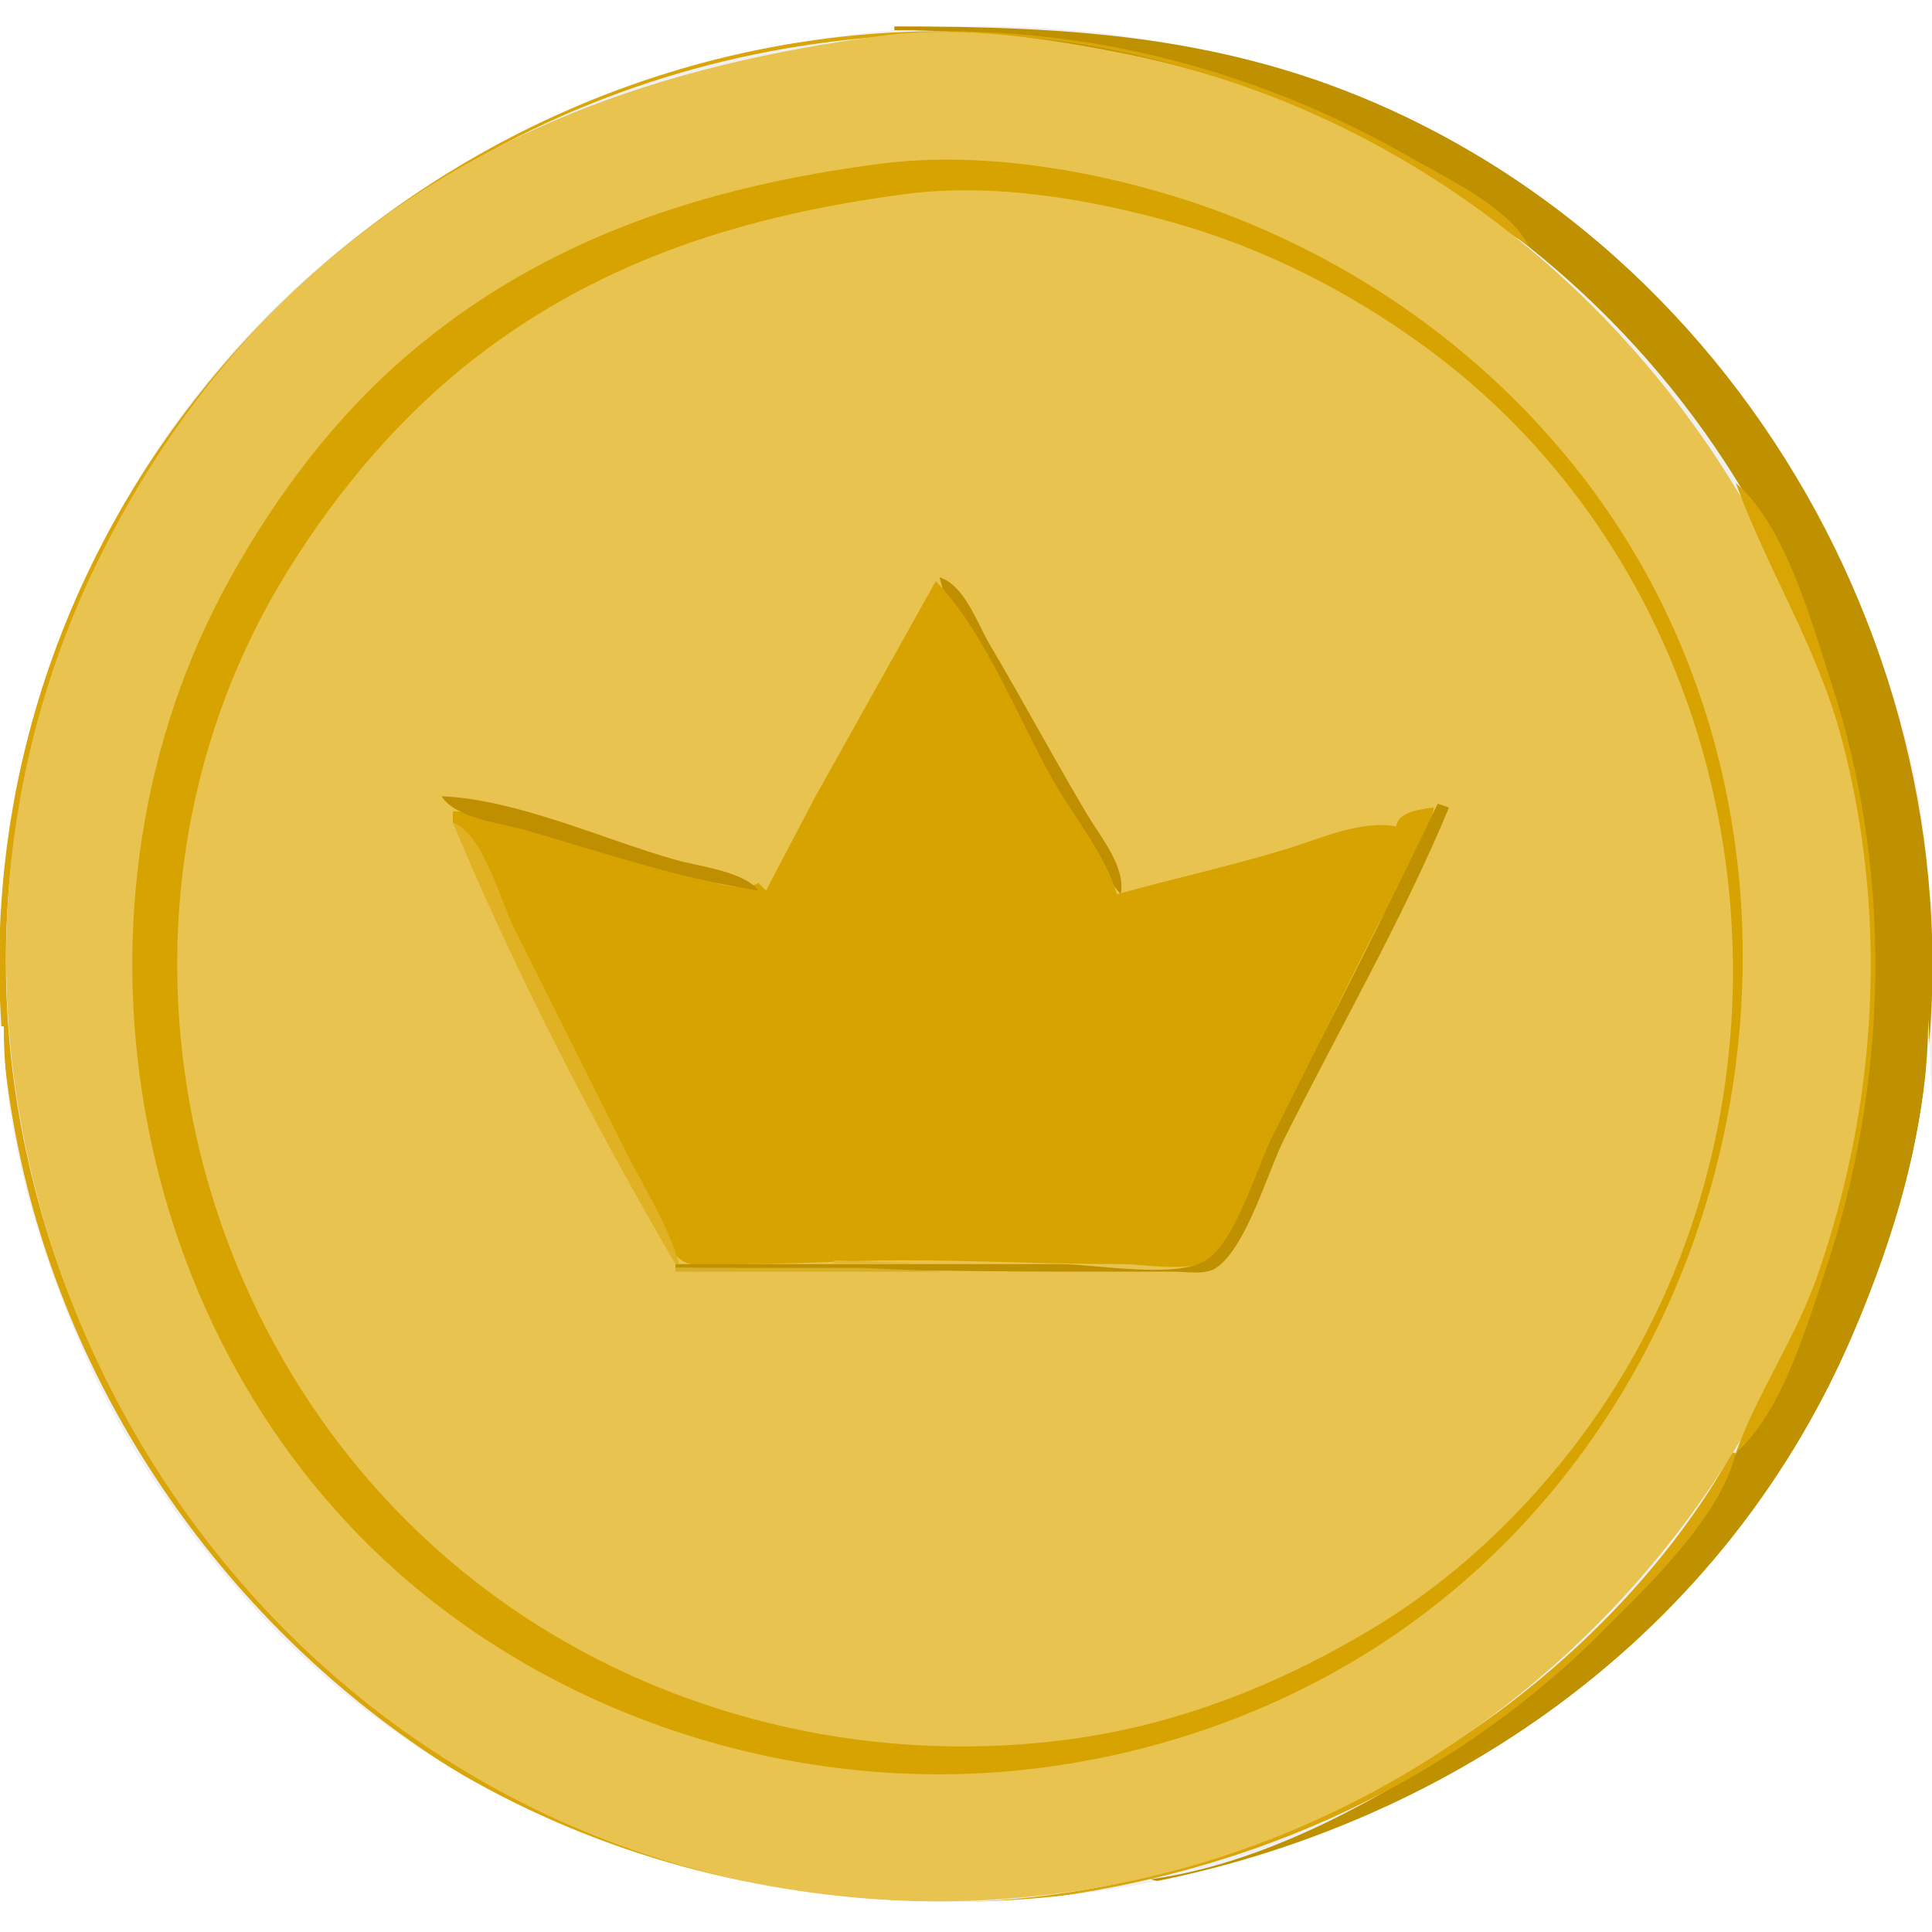
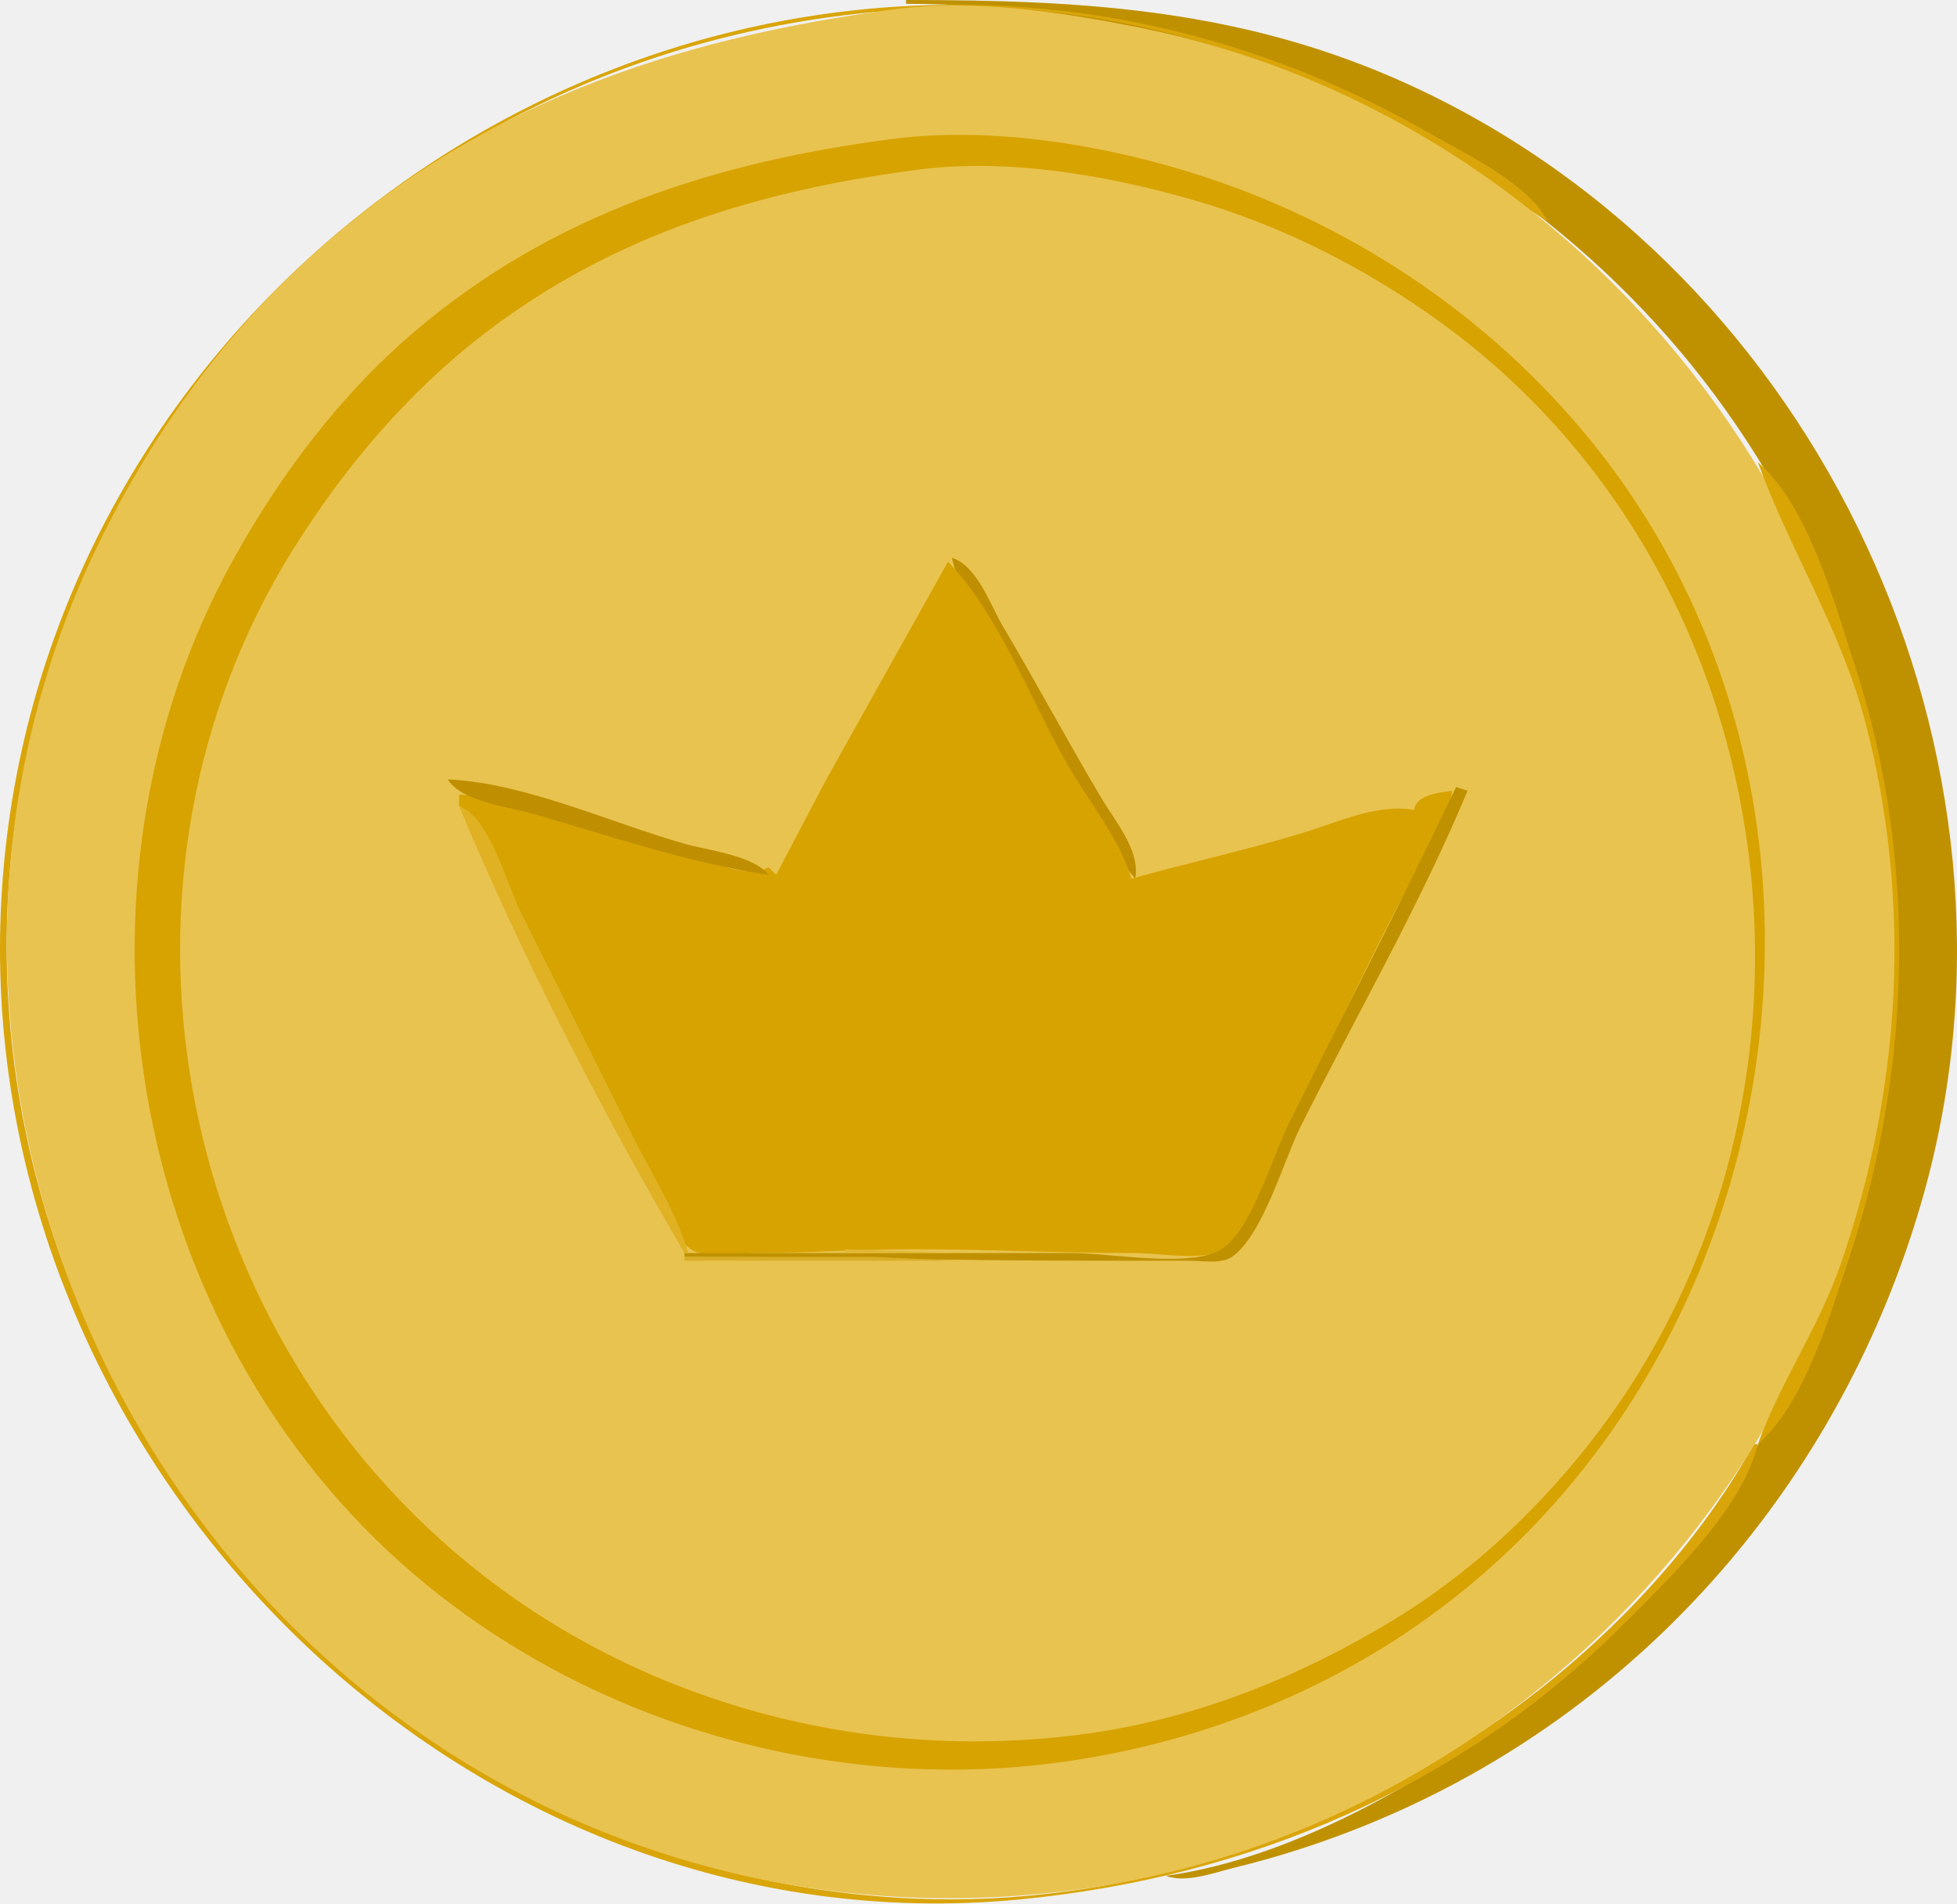
- <svg xmlns="http://www.w3.org/2000/svg" width="512" height="512">
-   <path style="fill:#ffffff; stroke:none;" d="M0 0L0 241L1 241C1.003 212.35 9.942 183.098 21.151 157C92.356 -8.802 330.948 -45.998 449.282 90C465.937 109.141 480.407 130.602 490.421 154C501.757 180.487 510.997 209.913 511 239L512 239L512 0L0 0z" />
-   <path style="fill:#bf9101; stroke:none;" d="M237 7L237 8C344.31 8 444.008 68.523 481.947 172C521.136 278.888 479.449 400.816 385 463.667C361.939 479.012 332.835 494.249 305 498C310.183 500.023 317.733 497.156 323 495.87C339.114 491.937 355 486.304 370 479.219C436.048 448.022 484.096 389.079 503.576 319C535.247 205.06 476.509 78.666 369 29.309C325.545 9.358 283.749 6.995 237 7z" />
-   <path style="fill:#d9a509; stroke:none;" d="M460 385L459 385C442.819 414.064 417.376 440.018 390 458.656C345.888 488.688 292.724 506.313 239 503.961C89.696 497.423 -23.034 354.143 6.2 208C12.389 177.062 24.862 147.256 42.333 121C63.845 88.674 92.195 61.542 126 42.281C165.227 19.931 208.964 8.928 254 9C291.548 9.06 331.119 20.523 364 38.309C378.483 46.142 391.112 56.351 405 65C399.907 54.971 383.536 47.325 374 41.85C341.49 23.187 305.421 11.654 268 8.911C130.346 -1.179 6.138 105.722 0.039 245C-6.298 389.723 120.386 518.358 267 504.17C326.648 498.398 382.152 474.901 425 432C436.874 420.111 456.034 401.877 460 385z" />
-   <path style="fill:#e9c34f; stroke:none;" d="M234 9.424C175.495 17.106 123.146 34.966 79 76.09C57.431 96.181 39.888 120.667 26.753 147C-42.655 286.156 38.306 458.951 189 496.625C219.149 504.162 250.254 505.761 281 501.718C398.28 486.297 490.784 385.201 495.961 267C501.185 147.7 415.141 37.632 298 14.2C277.586 10.116 254.812 6.692 234 9.424z" />
-   <path style="fill:#d7a301; stroke:none;" d="M233 43.424C186.961 49.469 144.551 62.992 108.424 93.714C89.029 110.208 73.475 130.887 61.14 153C13.087 239.146 32.912 355.07 108.424 419.286C153.603 457.706 215.29 475.759 274 468.715C306.248 464.845 337.654 453.912 365 436.308C468.021 369.986 494.485 219.566 416.951 123.196C389.682 89.303 352.445 64.722 311 51.975C286.782 44.527 258.322 40.1 233 43.424z" />
-   <path style="fill:#e9c34f; stroke:none;" d="M240 51.424C198.513 56.874 160.363 68.398 126.59 94.341C106.479 109.789 89.786 129.539 76.425 151C23.032 236.765 44.468 352.528 122.424 416.28C167.656 453.27 227.515 468.865 285 460.715C313.508 456.673 340.537 445.735 365 430.796C384.527 418.872 401.676 402.925 415.789 385C486.039 295.777 469.749 158.691 377 91.425C357.379 77.195 335.327 65.988 312 59.291C289.481 52.826 263.446 48.344 240 51.424z" />
-   <path style="fill:#d9a505; stroke:none;" d="M460 128C468.459 151.238 481.704 171.583 488.116 196C500.46 243.008 497.551 292.221 481.656 338C475.955 354.418 465.861 368.899 460 385C472.028 374.696 478.751 351.693 483.667 337C500.455 286.817 501.791 231.503 485.33 181C480.072 164.866 473.229 139.332 460 128z" />
-   <path style="fill:#bf8f01; stroke:none;" d="M249 153C252.303 167.062 264.491 181.995 271.89 194.425C280.163 208.322 286.605 224.584 297 237C298.397 229.77 291.773 221.998 288.201 216C279.354 201.146 271.212 185.875 262.397 171C259.025 165.311 255.648 155.079 249 153z" />
-   <path style="fill:#d7a301; stroke:none;" d="M248 154L216.14 211L203 236L201 234C194.883 237.358 184.208 231.785 178 229.974C160.414 224.843 138.212 215.529 120 215L120 218C127.757 222.402 131.353 237.211 135.247 245L167.247 309C170.566 315.638 174.494 329.683 180.637 333.972C184.371 336.579 192.631 335 197 335C211.057 335 224.965 333.995 239 334C258.27 334.007 277.655 335 297 335C303.225 335 313.928 337.069 319.61 334.397C326.683 331.069 332.313 311.88 335.753 305C345.722 285.061 355.034 264.809 365.258 245C370.188 235.448 378.083 224.622 380 214C376.459 214.464 370.534 215.071 370 219C360.468 217.31 350.083 222.197 341 224.975C326.154 229.516 310.961 232.812 296 237C292.869 226.356 284.567 216.458 279.106 206.844C269.605 190.117 261.294 167.892 248 154z" />
-   <path style="fill:#bf8f01; stroke:none;" d="M117 211C120.743 216.94 133.06 218.193 139.576 220.08C159.51 225.852 180.444 232.978 201 236C197.131 230.895 185.076 229.589 179 227.86C159.538 222.32 137.225 211.924 117 211z" />
-   <path style="fill:#bf9101; stroke:none;" d="M381 213C366.938 242.538 351.884 271.726 337.247 301C333.062 309.37 327.549 328.908 319.61 333.972C311.714 339.009 290.334 335 281 335L179 335L179 336C214.049 336 248.997 337 284 337L311 337C314.285 337 319.515 337.96 322.363 335.972C330.389 330.369 335.876 310.743 340.247 302C354.799 272.897 371.497 244.032 384 214L381 213z" />
-   <path style="fill:#dfb123; stroke:none;" d="M120 218C136.426 257.453 157.461 298.097 179 335L180 335C176.907 324.265 170.238 313.981 165.247 304L136.247 246C132.633 238.773 127.943 220.713 120 218z" />
-   <path style="fill:#ffffff; stroke:none;" d="M511 270C510.997 298.65 502.058 327.902 490.85 354C419.644 519.802 181.051 556.997 62.718 421C46.063 401.859 31.593 380.398 21.579 357C10.243 330.513 1.003 301.087 1 272L0 272L0 512L512 512L512 341L512 292L511 270z" />
-   <path style="fill:#e3b735; stroke:none;" d="M221 334L221 335L249 335L221 334z" />
-   <path style="fill:#d9ad25; stroke:none;" d="M179 336L179 337L251 337L228 336L179 336z" />
+ <svg xmlns="http://www.w3.org/2000/svg" width="256" height="248.964" version="1.1" id="svg32">
+   <defs id="defs36" />
+   <g id="g879" transform="matrix(0.4996837,0,0,0.4996837,0.09425671,-3.497782)">
+     <g id="g862">
+       <path style="display:inline;fill:#bf9101;stroke:none" d="M 237,7 V 8 C 344.31,8 444.008,68.523 481.947,172 521.136,278.888 479.449,400.816 385,463.667 361.939,479.012 332.835,494.249 305,498 c 5.183,2.023 12.733,-0.844 18,-2.13 16.114,-3.933 32,-9.566 47,-16.651 C 436.048,448.022 484.096,389.079 503.576,319 535.247,205.06 476.509,78.666 369,29.309 325.545,9.358 283.749,6.995 237,7 Z" id="path4" />
+       <path style="display:inline;fill:#d9a509;stroke:none" d="m 460,385 h -1 c -16.181,29.064 -41.624,55.018 -69,73.656 -44.112,30.032 -97.276,47.657 -151,45.305 C 89.696,497.423 -23.034,354.143 6.2,208 12.389,177.062 24.862,147.256 42.333,121 63.845,88.674 92.195,61.542 126,42.281 165.227,19.931 208.964,8.928 254,9 291.548,9.06 331.119,20.523 364,38.309 378.483,46.142 391.112,56.351 405,65 399.907,54.971 383.536,47.325 374,41.85 341.49,23.187 305.421,11.654 268,8.911 130.346,-1.179 6.138,105.722 0.039,245 -6.298,389.723 120.386,518.358 267,504.17 326.648,498.398 382.152,474.901 425,432 c 11.874,-11.889 31.034,-30.123 35,-47 z" id="path6" />
+       <path style="fill:#e9c34f;stroke:none" d="M 234,9.424 C 175.495,17.106 123.146,34.966 79,76.09 57.431,96.181 39.888,120.667 26.753,147 -42.655,286.156 38.306,458.951 189,496.625 c 30.149,7.537 61.254,9.136 92,5.093 C 398.28,486.297 490.784,385.201 495.961,267 501.185,147.7 415.141,37.632 298,14.2 277.586,10.116 254.812,6.692 234,9.424 Z" id="path8" />
+       <path style="fill:#d7a301;stroke:none" d="M 233,43.424 C 186.961,49.469 144.551,62.992 108.424,93.714 89.029,110.208 73.475,130.887 61.14,153 13.087,239.146 32.912,355.07 108.424,419.286 c 45.179,38.42 106.866,56.473 165.576,49.429 32.248,-3.87 63.654,-14.803 91,-32.407 C 468.021,369.986 494.485,219.566 416.951,123.196 389.682,89.303 352.445,64.722 311,51.975 286.782,44.527 258.322,40.1 233,43.424 Z" id="path10" />
+       <path style="fill:#e9c34f;stroke:none" d="M 240,51.424 C 198.513,56.874 160.363,68.398 126.59,94.341 106.479,109.789 89.786,129.539 76.425,151 23.032,236.765 44.468,352.528 122.424,416.28 c 45.232,36.99 105.091,52.585 162.576,44.435 28.508,-4.042 55.537,-14.98 80,-29.919 C 384.527,418.872 401.676,402.925 415.789,385 486.039,295.777 469.749,158.691 377,91.425 357.379,77.195 335.327,65.988 312,59.291 289.481,52.826 263.446,48.344 240,51.424 Z" id="path12" />
+       <path style="fill:#d9a505;stroke:none" d="m 460,128 c 8.459,23.238 21.704,43.583 28.116,68 12.344,47.008 9.435,96.221 -6.46,142 -5.701,16.418 -15.795,30.899 -21.656,47 12.028,-10.304 18.751,-33.307 23.667,-48 16.788,-50.183 18.124,-105.497 1.663,-156 -5.258,-16.134 -12.101,-41.668 -25.33,-53 z" id="path14" />
+     </g>
+     <g style="display:inline" id="g853">
+       <path style="display:inline;fill:#bf8f01;stroke:none" d="m 249,153 c 3.303,14.062 15.491,28.995 22.89,41.425 8.273,13.897 14.715,30.159 25.11,42.575 1.397,-7.23 -5.227,-15.002 -8.799,-21 -8.847,-14.854 -16.989,-30.125 -25.804,-45 -3.372,-5.689 -6.749,-15.921 -13.397,-18 z" id="path16" />
+       <path style="display:inline;fill:#d7a301;stroke:none" d="m 248,154 -31.86,57 -13.14,25 -2,-2 c -6.117,3.358 -16.792,-2.215 -23,-4.026 C 160.414,224.843 138.212,215.529 120,215 v 3 c 7.757,4.402 11.353,19.211 15.247,27 l 32,64 c 3.319,6.638 7.247,20.683 13.39,24.972 3.734,2.607 11.994,1.028 16.363,1.028 14.057,0 27.965,-1.005 42,-1 19.27,0.007 38.655,1 58,1 6.225,0 16.928,2.069 22.61,-0.603 7.073,-3.328 12.703,-22.517 16.143,-29.397 9.969,-19.939 19.281,-40.191 29.505,-60 4.93,-9.552 12.825,-20.378 14.742,-31 -3.541,0.464 -9.466,1.071 -10,5 -9.532,-1.69 -19.917,3.197 -29,5.975 -14.846,4.541 -30.039,7.837 -45,12.025 -3.131,-10.644 -11.433,-20.542 -16.894,-30.156 C 269.605,190.117 261.294,167.892 248,154 Z" id="path18" />
+       <path style="fill:#bf8f01;stroke:none" d="m 117,211 c 3.743,5.94 16.06,7.193 22.576,9.08 19.934,5.772 40.868,12.898 61.424,15.92 -3.869,-5.105 -15.924,-6.411 -22,-8.14 -19.462,-5.54 -41.775,-15.936 -62,-16.86 z" id="path20" />
+       <path style="fill:#bf9101;stroke:none" d="m 381,213 c -14.062,29.538 -29.116,58.726 -43.753,88 -4.185,8.37 -9.698,27.908 -17.637,32.972 C 311.714,339.009 290.334,335 281,335 H 179 v 1 c 35.049,0 69.997,1 105,1 h 27 c 3.285,0 8.515,0.96 11.363,-1.028 8.026,-5.603 13.513,-25.229 17.884,-33.972 14.552,-29.103 31.25,-57.968 43.753,-88 z" id="path22" />
+       <path style="fill:#dfb123;stroke:none" d="m 120,218 c 16.426,39.453 37.461,80.097 59,117 h 1 c -3.093,-10.735 -9.762,-21.019 -14.753,-31 l -29,-58 C 132.633,238.773 127.943,220.713 120,218 Z" id="path24" />
+       <path style="fill:#e3b735;stroke:none" d="m 221,334 v 1 h 28 z" id="path28" />
+       <path id="path30" d="m 179,336 v 1 h 72 l -23,-1 z" style="display:inline;fill:#d9ad25;stroke:none" />
+     </g>
+   </g>
</svg>
